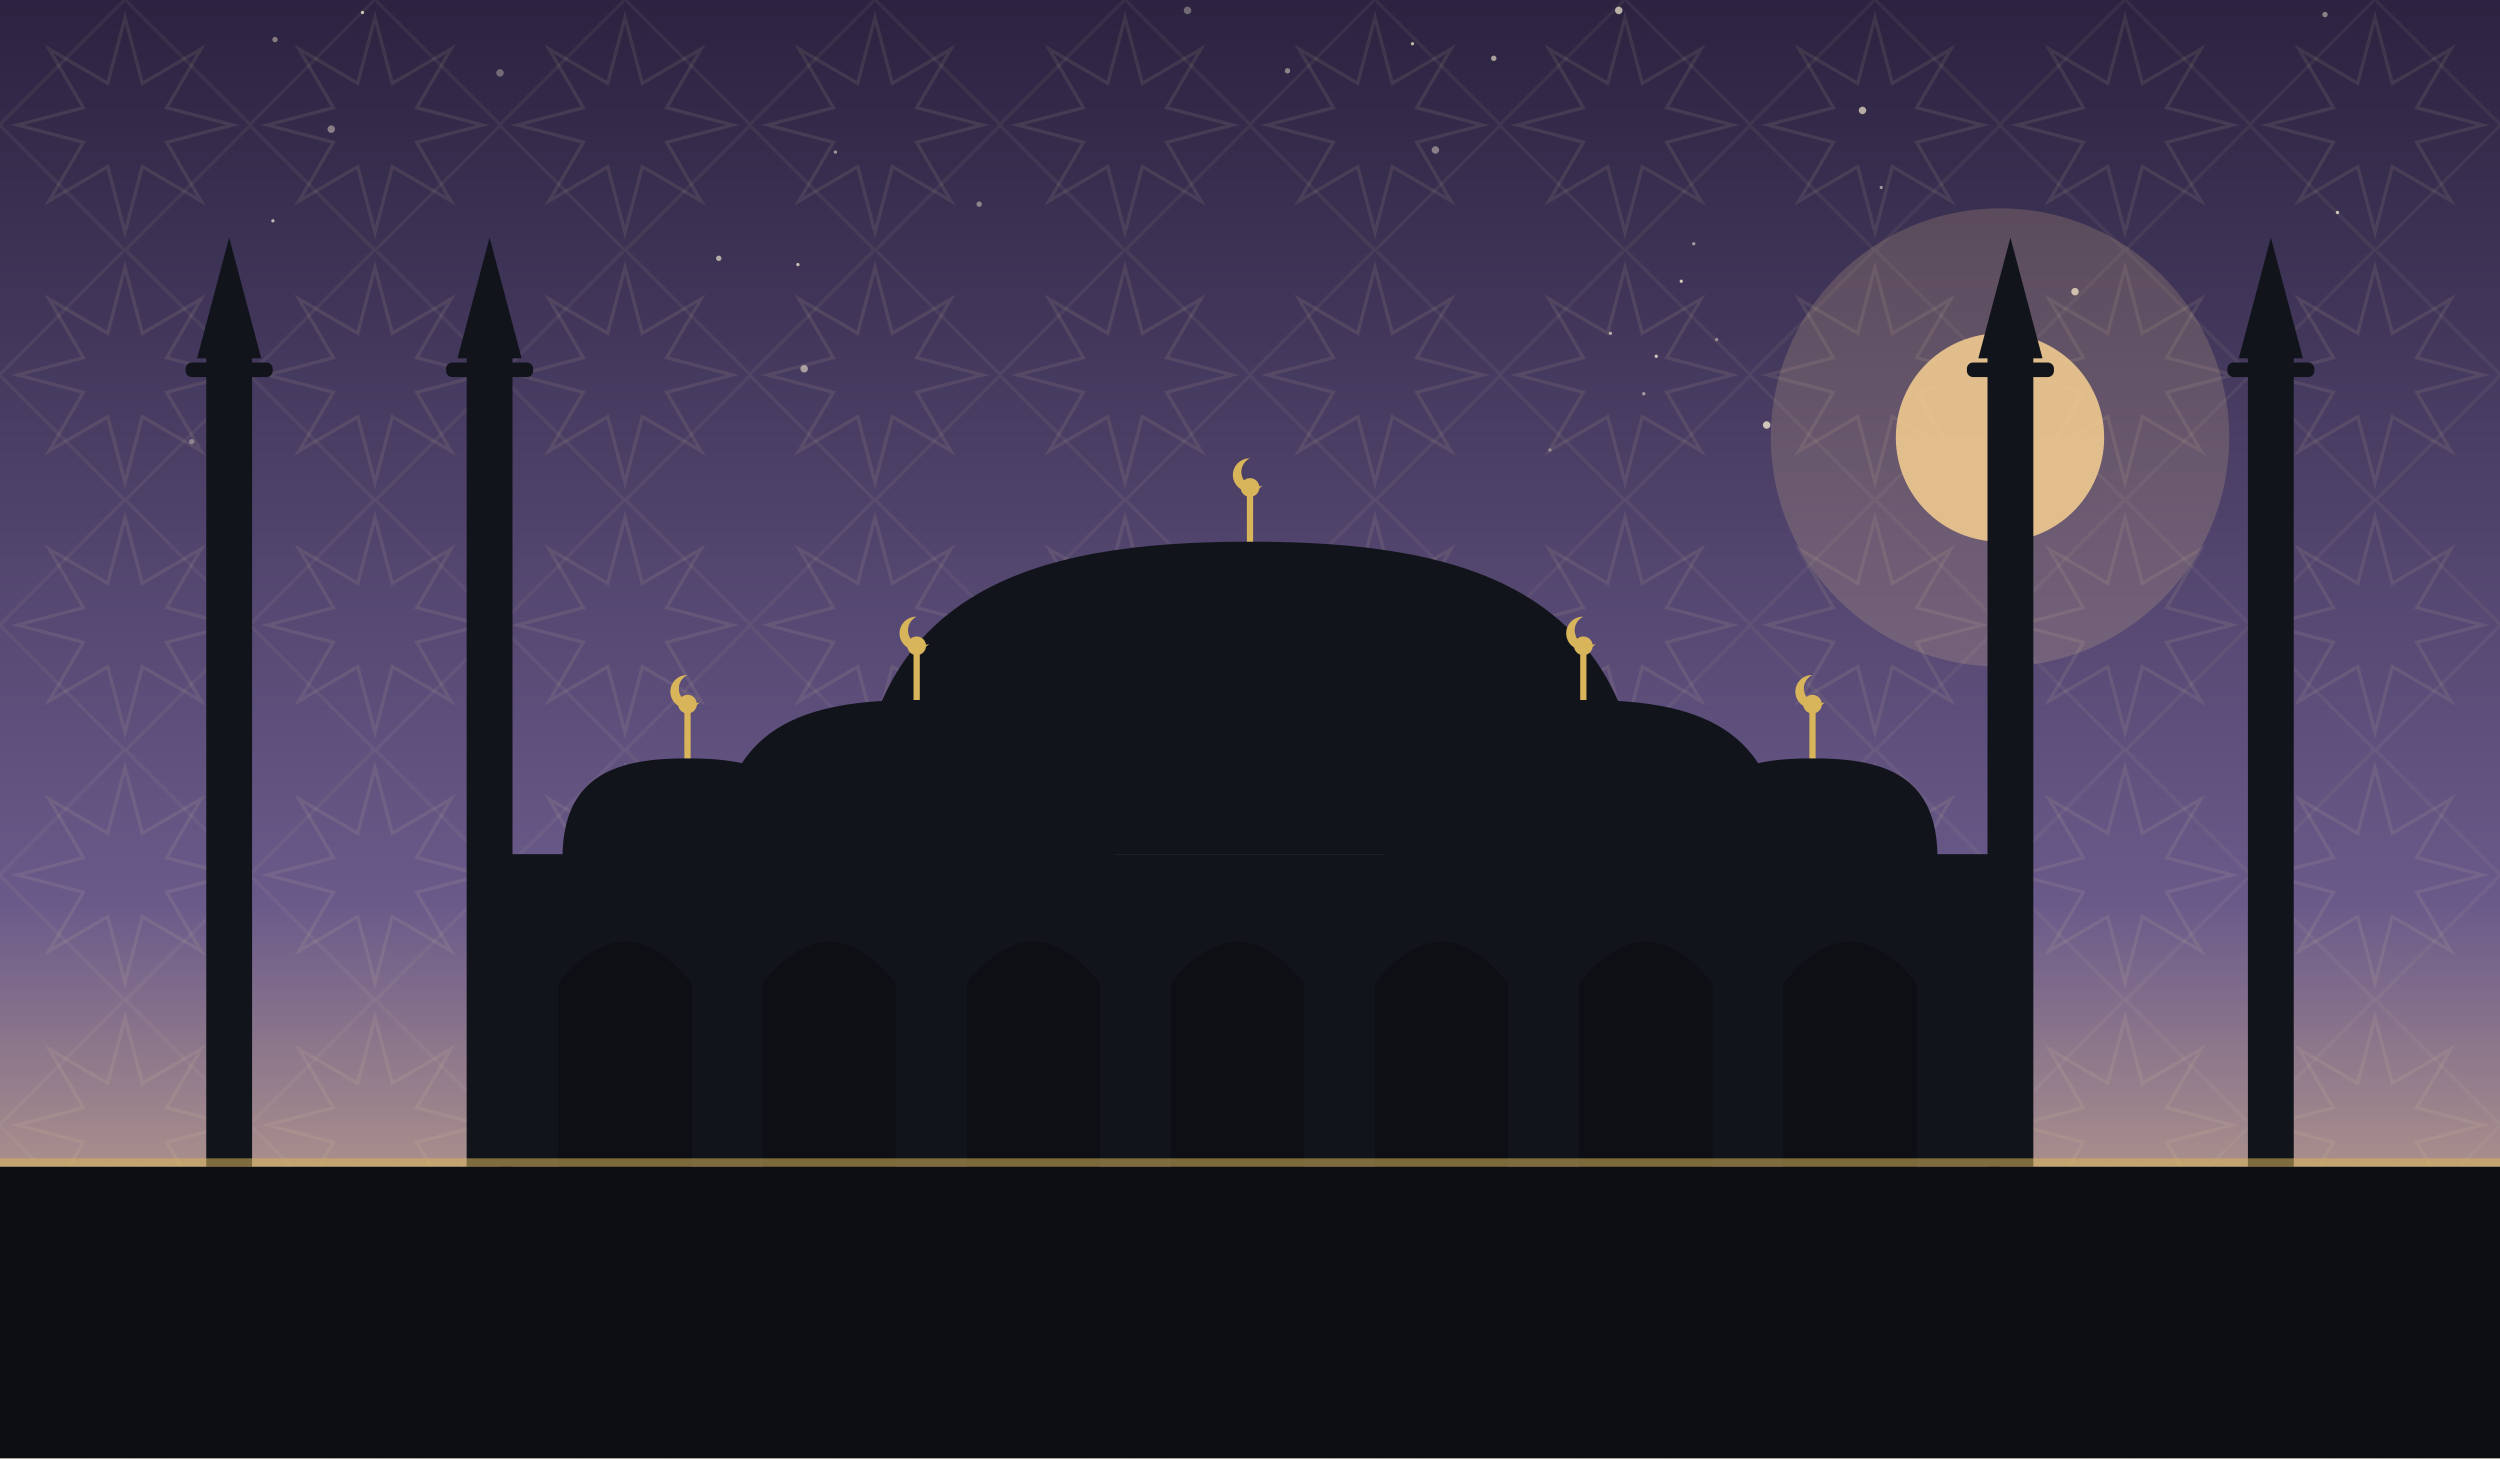
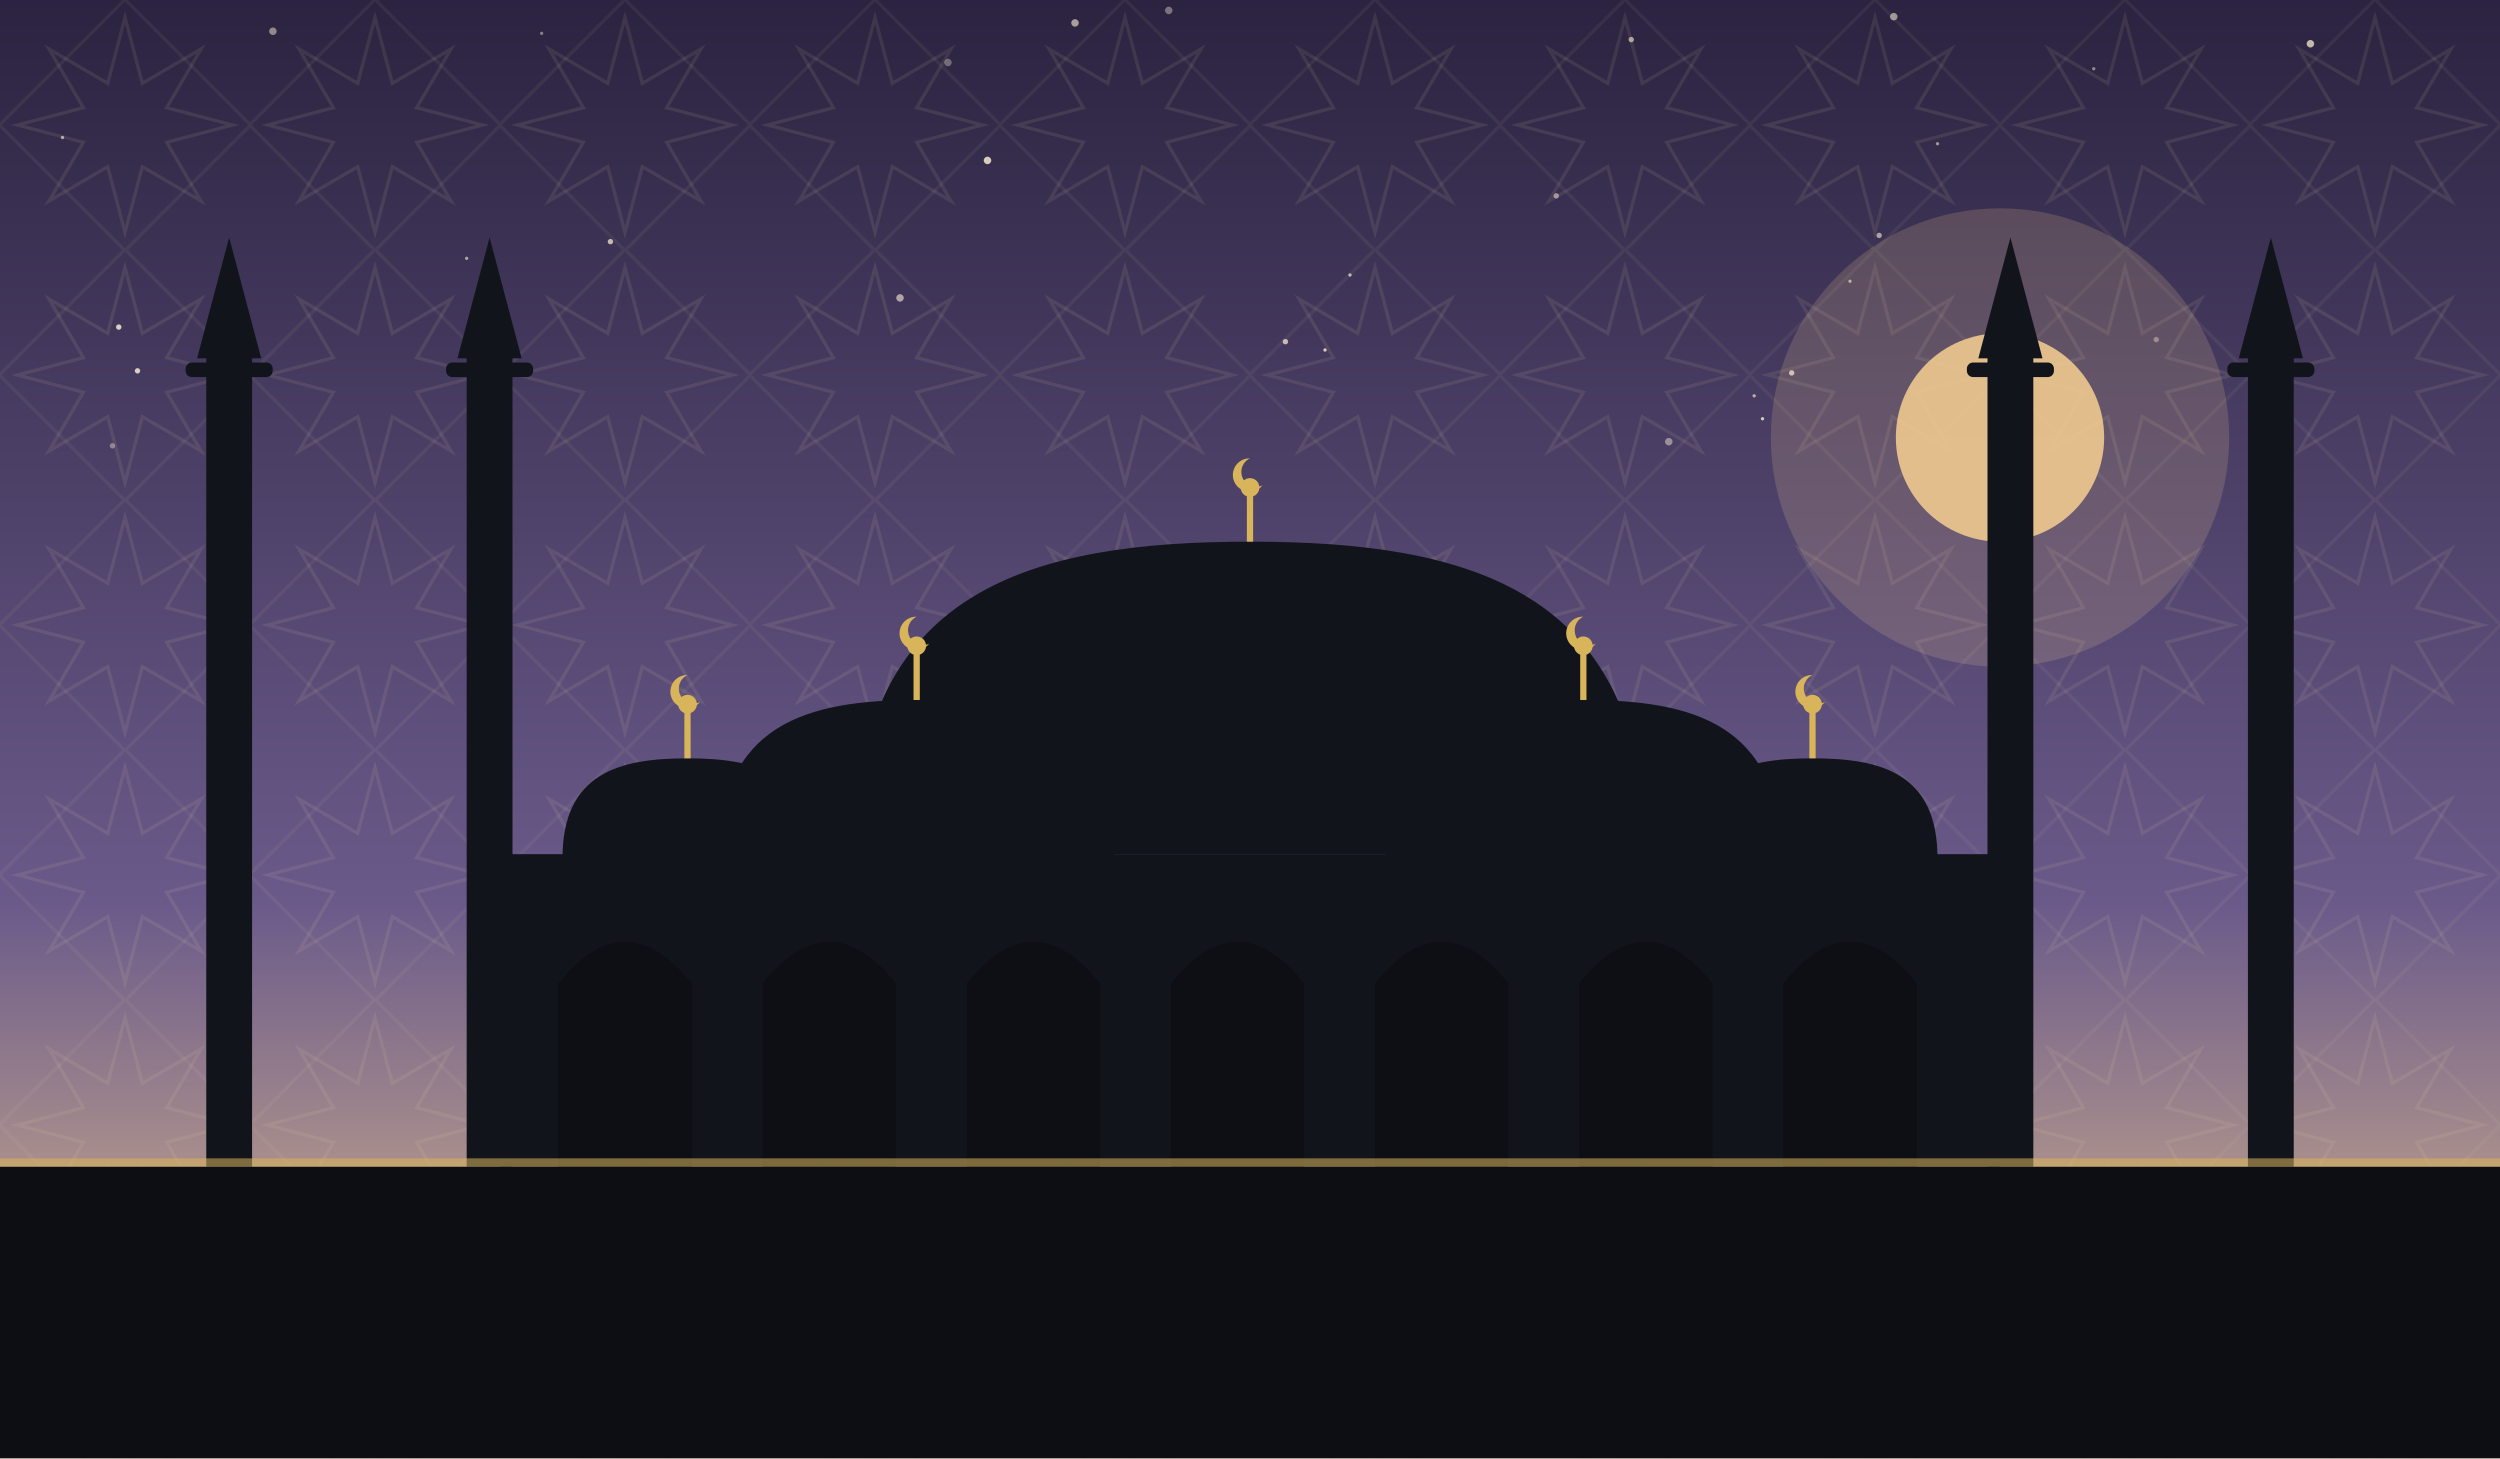
<svg xmlns="http://www.w3.org/2000/svg" viewBox="0 0 1200 700" role="img">
  <defs>
    <linearGradient id="sky" x1="0" y1="0" x2="0" y2="1">
      <stop offset="0" stop-color="#2b2340" />
      <stop offset="0.62" stop-color="#6a5a8a" />
      <stop offset="1" stop-color="#eec98f" />
    </linearGradient>
    <pattern id="g1" width="120" height="120" patternUnits="userSpaceOnUse">
      <polygon points="111.6,60.0 80.0,68.3 96.5,96.5 68.3,80.0 60.0,111.6 51.7,80.0 23.5,96.5 40.0,68.3 8.4,60.0 40.0,51.7 23.5,23.5 51.7,40.0 60.0,8.4 68.3,40.0 96.5,23.5 80.0,51.7" fill="none" stroke="#e8d9a8" stroke-width="1.6" opacity="0.1" />
      <rect x="17.4" y="17.4" width="85.2" height="85.2" fill="none" stroke="#e8d9a8" stroke-width="1.6" opacity="0.07" transform="rotate(45 60.0 60.0)" />
    </pattern>
  </defs>
  <rect width="1200" height="700" fill="url(#sky)" />
  <rect width="1200" height="700" fill="url(#g1)" />
-   <circle cx="92" cy="212" r="1.3" fill="#f7ecd2" opacity="0.39" />
-   <circle cx="894" cy="53" r="1.8" fill="#f7ecd2" opacity="0.67" />
-   <circle cx="777" cy="5" r="1.8" fill="#f7ecd2" opacity="0.70" />
-   <circle cx="773" cy="160" r="0.8" fill="#f7ecd2" opacity="0.65" />
-   <circle cx="618" cy="34" r="1.3" fill="#f7ecd2" opacity="0.47" />
-   <circle cx="240" cy="35" r="1.8" fill="#f7ecd2" opacity="0.35" />
-   <circle cx="383" cy="127" r="0.8" fill="#f7ecd2" opacity="0.76" />
-   <circle cx="159" cy="62" r="1.8" fill="#f7ecd2" opacity="0.43" />
-   <circle cx="744" cy="216" r="0.8" fill="#f7ecd2" opacity="0.39" />
-   <circle cx="386" cy="177" r="1.8" fill="#f7ecd2" opacity="0.57" />
-   <circle cx="789" cy="189" r="0.8" fill="#f7ecd2" opacity="0.56" />
-   <circle cx="345" cy="124" r="1.3" fill="#f7ecd2" opacity="0.65" />
-   <circle cx="470" cy="98" r="1.3" fill="#f7ecd2" opacity="0.45" />
-   <circle cx="132" cy="19" r="1.3" fill="#f7ecd2" opacity="0.43" />
-   <circle cx="795" cy="171" r="0.8" fill="#f7ecd2" opacity="0.80" />
-   <circle cx="131" cy="106" r="0.8" fill="#f7ecd2" opacity="0.71" />
-   <circle cx="996" cy="140" r="1.8" fill="#f7ecd2" opacity="0.75" />
-   <circle cx="678" cy="21" r="0.8" fill="#f7ecd2" opacity="0.73" />
-   <circle cx="401" cy="73" r="0.8" fill="#f7ecd2" opacity="0.58" />
-   <circle cx="717" cy="28" r="1.3" fill="#f7ecd2" opacity="0.61" />
-   <circle cx="1122" cy="102" r="0.8" fill="#f7ecd2" opacity="0.79" />
-   <circle cx="824" cy="163" r="0.8" fill="#f7ecd2" opacity="0.47" />
-   <circle cx="807" cy="135" r="0.8" fill="#f7ecd2" opacity="0.80" />
-   <circle cx="903" cy="90" r="0.8" fill="#f7ecd2" opacity="0.55" />
-   <circle cx="848" cy="204" r="1.8" fill="#f7ecd2" opacity="0.77" />
-   <circle cx="570" cy="5" r="1.8" fill="#f7ecd2" opacity="0.35" />
-   <circle cx="813" cy="117" r="0.8" fill="#f7ecd2" opacity="0.56" />
-   <circle cx="689" cy="72" r="1.8" fill="#f7ecd2" opacity="0.43" />
-   <circle cx="174" cy="6" r="0.8" fill="#f7ecd2" opacity="0.79" />
-   <circle cx="1116" cy="7" r="1.3" fill="#f7ecd2" opacity="0.47" />
+   <circle cx="224" cy="124" r="0.8" fill="#f7ecd2" opacity="0.61" />
+   <circle cx="930" cy="69" r="0.8" fill="#f7ecd2" opacity="0.55" />
+   <circle cx="1005" cy="33" r="0.8" fill="#f7ecd2" opacity="0.50" />
+   <circle cx="617" cy="164" r="1.3" fill="#f7ecd2" opacity="0.73" />
+   <circle cx="30" cy="66" r="0.8" fill="#f7ecd2" opacity="0.65" />
+   <circle cx="516" cy="11" r="1.8" fill="#f7ecd2" opacity="0.61" />
+   <circle cx="131" cy="15" r="1.8" fill="#f7ecd2" opacity="0.50" />
+   <circle cx="963" cy="126" r="0.8" fill="#f7ecd2" opacity="0.73" />
+   <circle cx="636" cy="168" r="0.8" fill="#f7ecd2" opacity="0.83" />
+   <circle cx="902" cy="113" r="1.3" fill="#f7ecd2" opacity="0.61" />
+   <circle cx="57" cy="157" r="1.3" fill="#f7ecd2" opacity="0.84" />
+   <circle cx="909" cy="8" r="1.8" fill="#f7ecd2" opacity="0.57" />
+   <circle cx="842" cy="190" r="0.8" fill="#f7ecd2" opacity="0.65" />
+   <circle cx="888" cy="135" r="0.8" fill="#f7ecd2" opacity="0.65" />
+   <circle cx="783" cy="19" r="1.3" fill="#f7ecd2" opacity="0.62" />
+   <circle cx="455" cy="30" r="1.8" fill="#f7ecd2" opacity="0.35" />
+   <circle cx="648" cy="132" r="0.8" fill="#f7ecd2" opacity="0.71" />
+   <circle cx="474" cy="77" r="1.8" fill="#f7ecd2" opacity="0.83" />
+   <circle cx="1109" cy="21" r="1.8" fill="#f7ecd2" opacity="0.74" />
+   <circle cx="801" cy="212" r="1.8" fill="#f7ecd2" opacity="0.47" />
+   <circle cx="54" cy="214" r="1.3" fill="#f7ecd2" opacity="0.41" />
+   <circle cx="860" cy="179" r="1.3" fill="#f7ecd2" opacity="0.75" />
+   <circle cx="1035" cy="163" r="1.3" fill="#f7ecd2" opacity="0.40" />
+   <circle cx="747" cy="94" r="1.3" fill="#f7ecd2" opacity="0.53" />
+   <circle cx="260" cy="16" r="0.8" fill="#f7ecd2" opacity="0.45" />
+   <circle cx="846" cy="201" r="0.8" fill="#f7ecd2" opacity="0.81" />
+   <circle cx="561" cy="5" r="1.8" fill="#f7ecd2" opacity="0.40" />
+   <circle cx="293" cy="116" r="1.3" fill="#f7ecd2" opacity="0.73" />
+   <circle cx="66" cy="178" r="1.3" fill="#f7ecd2" opacity="0.83" />
+   <circle cx="432" cy="143" r="1.8" fill="#f7ecd2" opacity="0.61" />
  <circle cx="960" cy="210" r="110" fill="#eec98f" opacity="0.18" />
  <circle cx="960" cy="210" r="50" fill="#eec98f" opacity="0.9" />
  <rect x="240" y="410" width="720" height="150" fill="#12141c" />
  <path d="M 268 560 L 268 472 Q 300 432 332 472 L 332 560 Z" fill="#0c0e14" opacity="0.9" />
  <path d="M 366 560 L 366 472 Q 398 432 430 472 L 430 560 Z" fill="#0c0e14" opacity="0.9" />
  <path d="M 464 560 L 464 472 Q 496 432 528 472 L 528 560 Z" fill="#0c0e14" opacity="0.9" />
  <path d="M 562 560 L 562 472 Q 594 432 626 472 L 626 560 Z" fill="#0c0e14" opacity="0.9" />
  <path d="M 660 560 L 660 472 Q 692 432 724 472 L 724 560 Z" fill="#0c0e14" opacity="0.9" />
  <path d="M 758 560 L 758 472 Q 790 432 822 472 L 822 560 Z" fill="#0c0e14" opacity="0.9" />
  <path d="M 856 560 L 856 472 Q 888 432 920 472 L 920 560 Z" fill="#0c0e14" opacity="0.9" />
  <path d="M 410 410 C 410 282.5, 495.5 260, 600 260 C 704.5 260, 790 282.5, 790 410 Z" fill="#12141c" />
  <line x1="600" y1="260" x2="600" y2="238" stroke="#d8b45a" stroke-width="3" />
  <circle cx="600" cy="234" r="4.5" fill="#d8b45a" />
  <path d="M 600 220 a 8 8 0 1 0 6 13 a 6.4 6.4 0 1 1 -6 -13 Z" fill="#d8b45a" />
  <path d="M 345 412 C 345 347.4, 387.75 336.0, 440 336.0 C 492.25 336.0, 535 347.4, 535 412 Z" fill="#12141c" />
  <line x1="440" y1="336.0" x2="440" y2="314.0" stroke="#d8b45a" stroke-width="3" />
  <circle cx="440" cy="310.0" r="4.5" fill="#d8b45a" />
  <path d="M 440 296.0 a 8 8 0 1 0 6 13 a 6.4 6.4 0 1 1 -6 -13 Z" fill="#d8b45a" />
  <path d="M 665 412 C 665 347.4, 707.75 336.0, 760 336.0 C 812.25 336.0, 855 347.4, 855 412 Z" fill="#12141c" />
  <line x1="760" y1="336.0" x2="760" y2="314.0" stroke="#d8b45a" stroke-width="3" />
  <circle cx="760" cy="310.0" r="4.5" fill="#d8b45a" />
  <path d="M 760 296.0 a 8 8 0 1 0 6 13 a 6.4 6.4 0 1 1 -6 -13 Z" fill="#d8b45a" />
  <path d="M 270 412 C 270 371.2, 297.0 364.0, 330 364.0 C 363.0 364.0, 390 371.2, 390 412 Z" fill="#12141c" />
  <line x1="330" y1="364.0" x2="330" y2="342.0" stroke="#d8b45a" stroke-width="3" />
  <circle cx="330" cy="338.0" r="4.5" fill="#d8b45a" />
  <path d="M 330 324.0 a 8 8 0 1 0 6 13 a 6.4 6.4 0 1 1 -6 -13 Z" fill="#d8b45a" />
  <path d="M 810 412 C 810 371.2, 837.0 364.0, 870 364.0 C 903.0 364.0, 930 371.2, 930 412 Z" fill="#12141c" />
  <line x1="870" y1="364.0" x2="870" y2="342.0" stroke="#d8b45a" stroke-width="3" />
  <circle cx="870" cy="338.0" r="4.5" fill="#d8b45a" />
  <path d="M 870 324.0 a 8 8 0 1 0 6 13 a 6.4 6.4 0 1 1 -6 -13 Z" fill="#d8b45a" />
  <rect x="99.0" y="170" width="22" height="390" fill="#12141c" />
  <rect x="89.1" y="174" width="41.8" height="7" rx="3" fill="#12141c" />
  <path d="M 94.6 172 L 110 114 L 125.4 172 Z" fill="#12141c" />
  <rect x="224.0" y="170" width="22" height="390" fill="#12141c" />
  <rect x="214.1" y="174" width="41.8" height="7" rx="3" fill="#12141c" />
  <path d="M 219.6 172 L 235 114 L 250.4 172 Z" fill="#12141c" />
  <rect x="954.0" y="170" width="22" height="390" fill="#12141c" />
  <rect x="944.1" y="174" width="41.8" height="7" rx="3" fill="#12141c" />
  <path d="M 949.6 172 L 965 114 L 980.4 172 Z" fill="#12141c" />
  <rect x="1079.0" y="170" width="22" height="390" fill="#12141c" />
  <rect x="1069.1" y="174" width="41.8" height="7" rx="3" fill="#12141c" />
  <path d="M 1074.6 172 L 1090 114 L 1105.4 172 Z" fill="#12141c" />
  <rect x="0" y="560" width="1200" height="140" fill="#0c0e14" />
  <rect x="0" y="556" width="1200" height="4" fill="#d8b45a" opacity="0.55" />
</svg>
